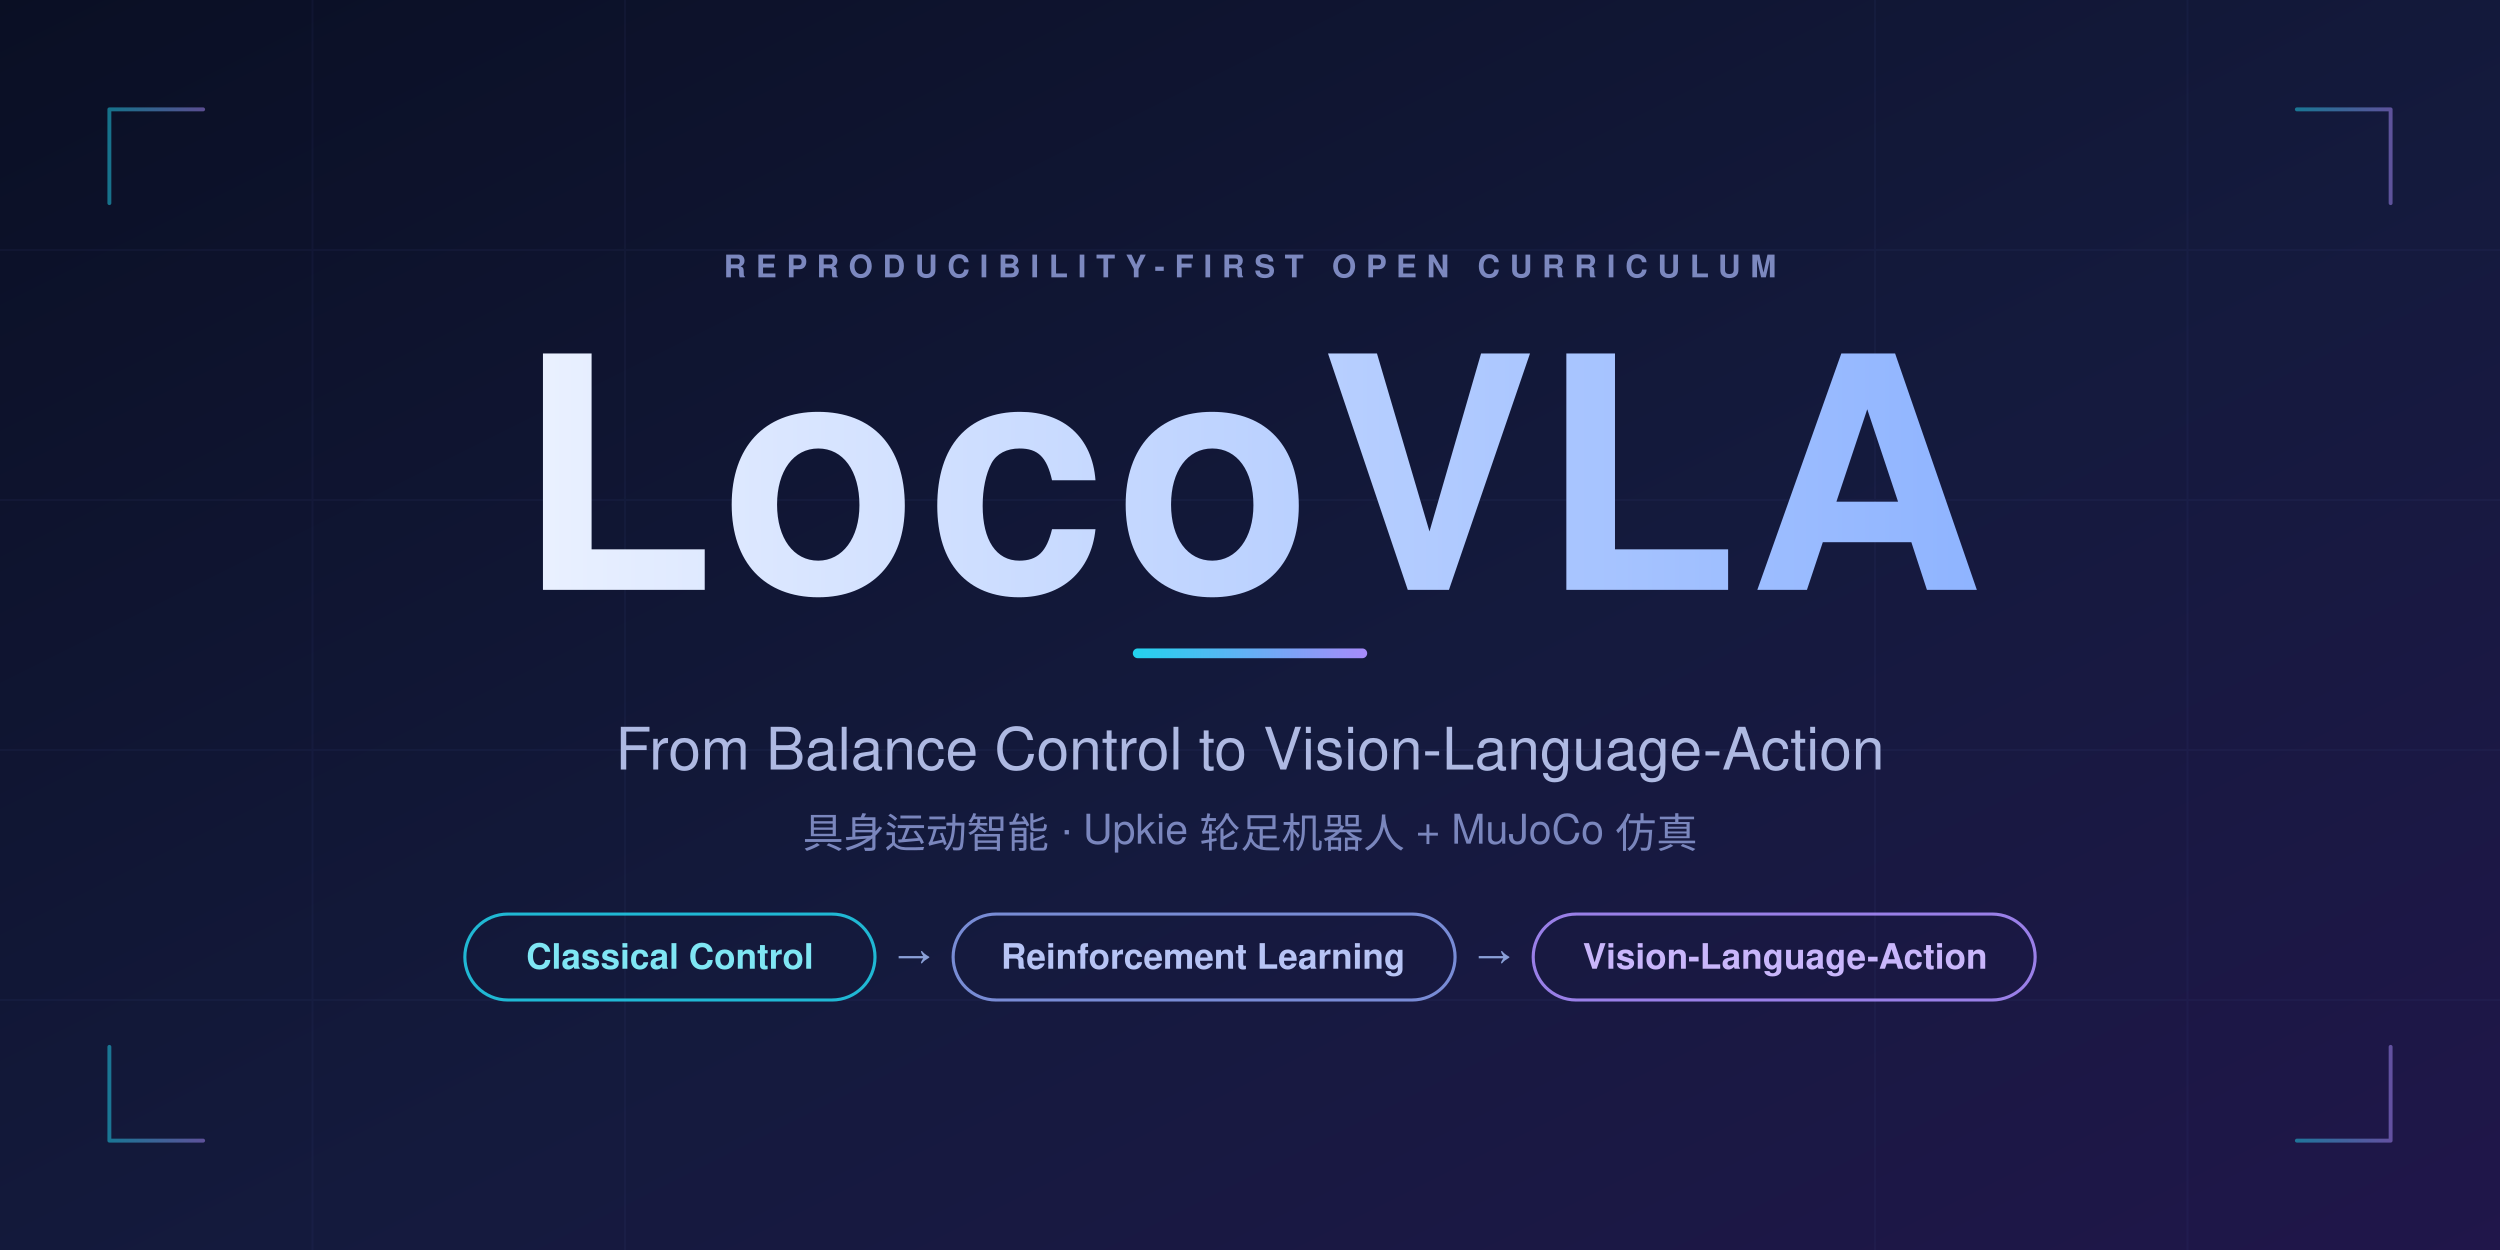
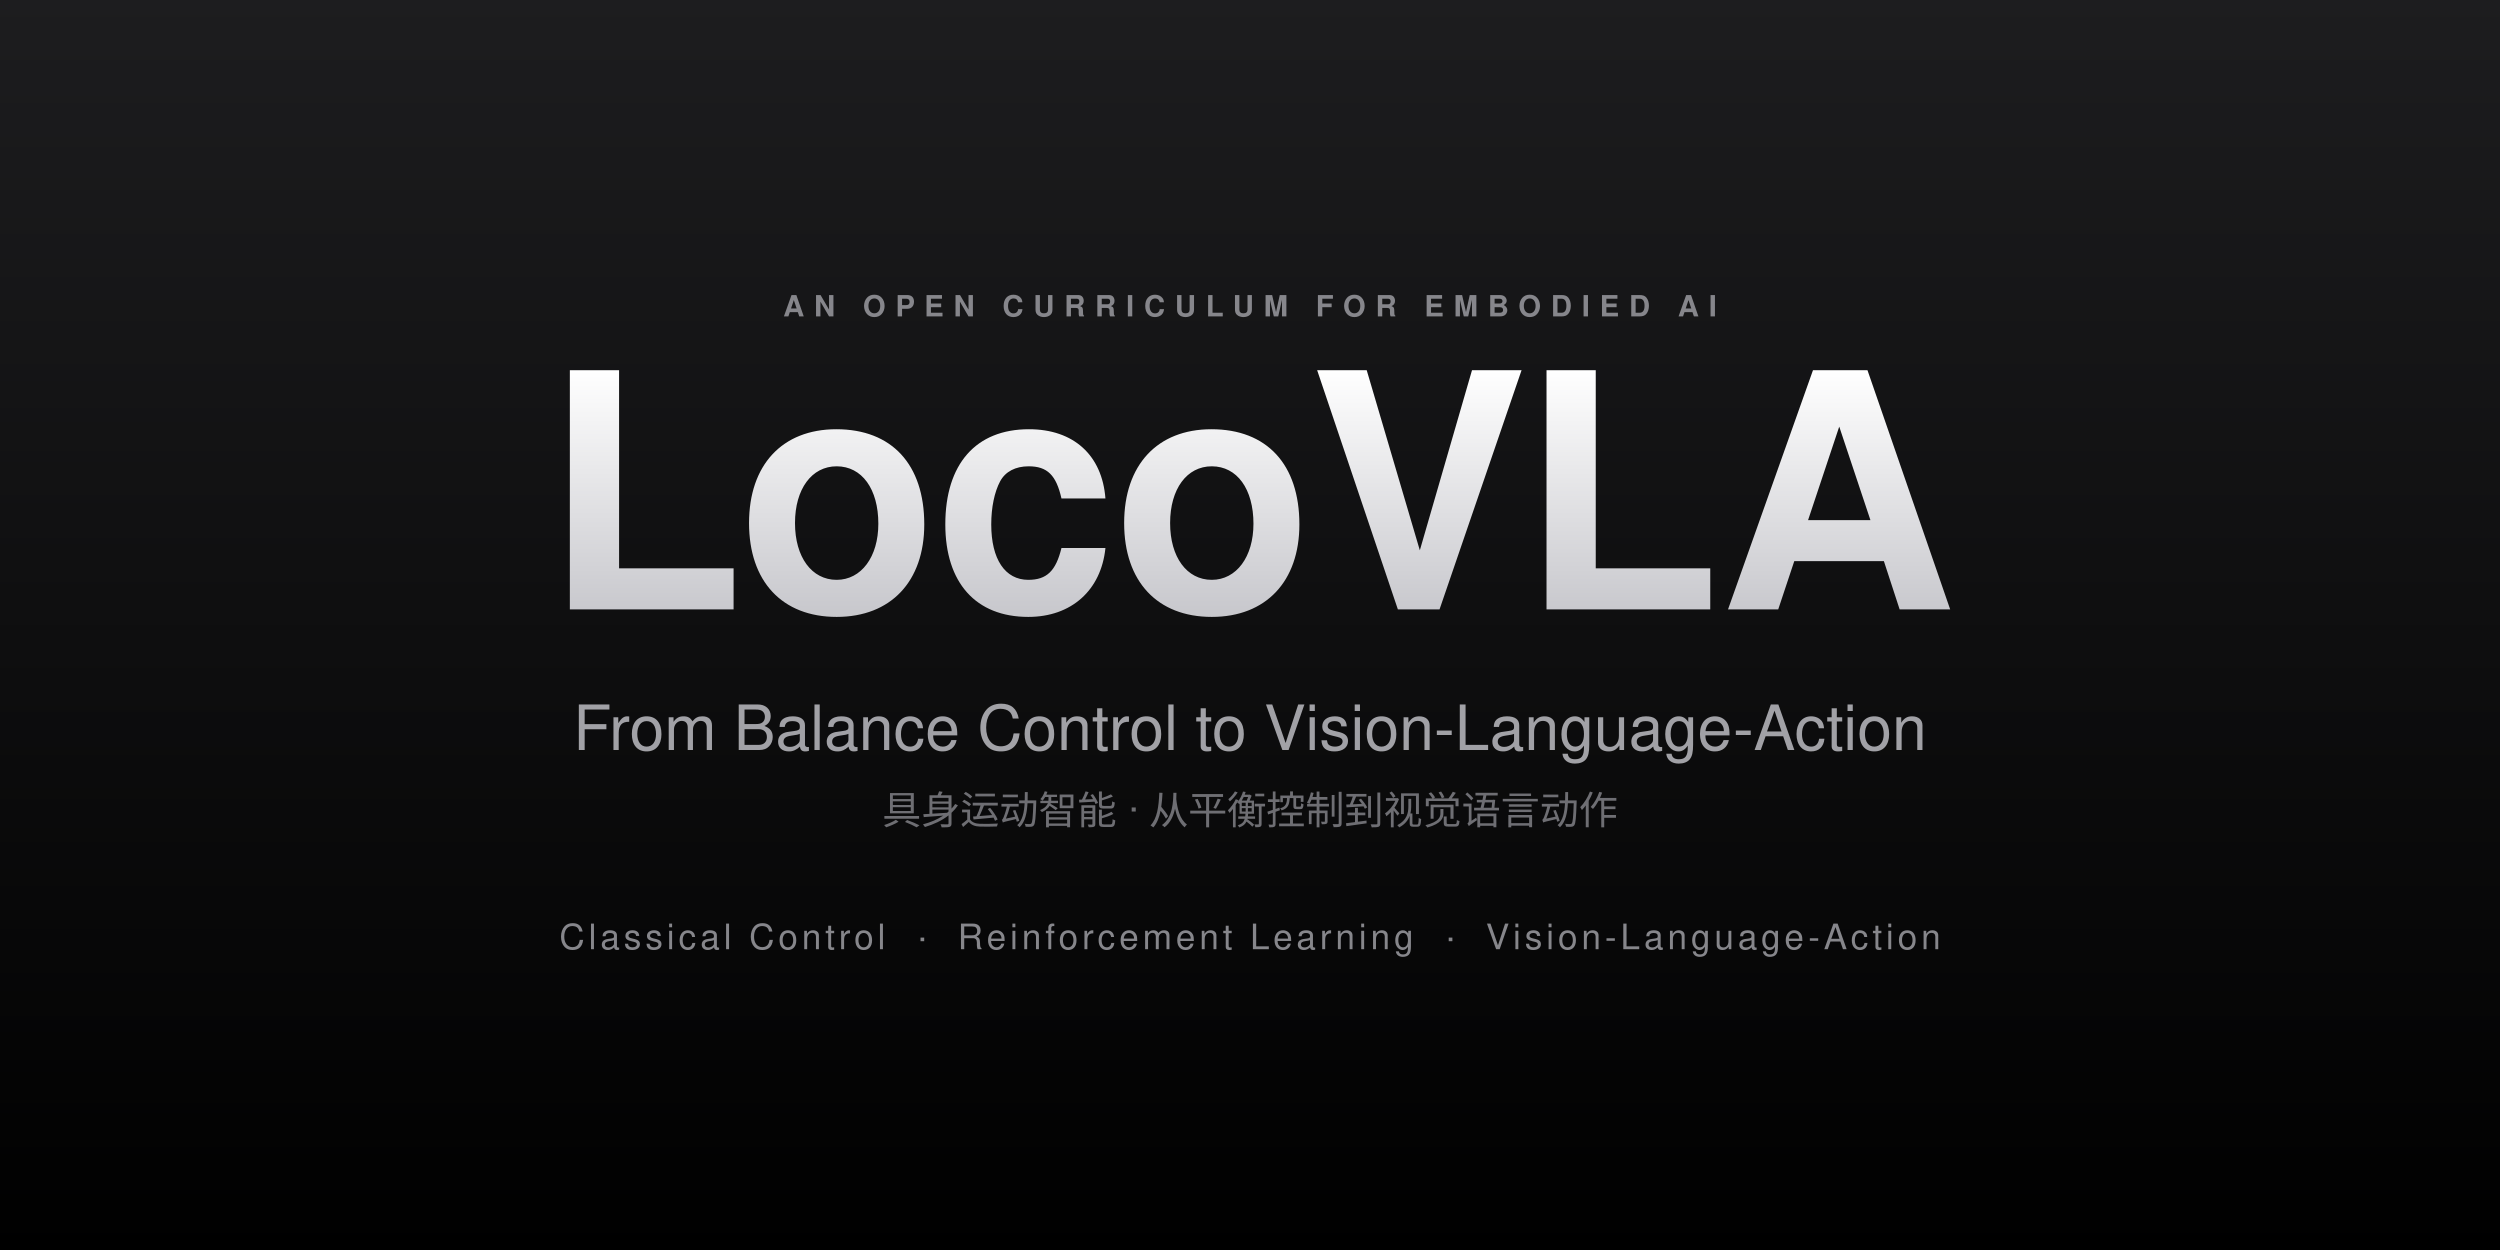
- <svg xmlns="http://www.w3.org/2000/svg" viewBox="0 0 1280 640" width="1280" height="640" font-family="'Segoe UI', 'Helvetica Neue', Helvetica, Arial, sans-serif">
+ <svg xmlns="http://www.w3.org/2000/svg" viewBox="0 0 1280 640" width="1280" height="640" font-family="'SF Pro Display', 'Segoe UI', 'Helvetica Neue', Helvetica, Arial, sans-serif">
  <defs>
-     <linearGradient id="bg" x1="0" y1="0" x2="1" y2="1">
-       <stop offset="0" stop-color="#0a0f24" />
-       <stop offset="0.55" stop-color="#141a3d" />
-       <stop offset="1" stop-color="#20164a" />
+     <linearGradient id="bg" x1="0" y1="0" x2="0" y2="1">
+       <stop offset="0" stop-color="#1d1d1f" />
+       <stop offset="1" stop-color="#000000" />
    </linearGradient>
-     <linearGradient id="title" x1="0" y1="0" x2="1" y2="0">
-       <stop offset="0" stop-color="#e9f0ff" />
-       <stop offset="1" stop-color="#8fb4ff" />
-     </linearGradient>
-     <linearGradient id="accent" x1="0" y1="0" x2="1" y2="0">
-       <stop offset="0" stop-color="#22d3ee" />
-       <stop offset="1" stop-color="#a78bfa" />
+     <linearGradient id="title" x1="0" y1="0" x2="0" y2="1">
+       <stop offset="0" stop-color="#ffffff" />
+       <stop offset="1" stop-color="#c7c7cc" />
    </linearGradient>
  </defs>
  <rect width="1280" height="640" fill="url(#bg)" />
-   <g stroke="#3a4a8c" stroke-width="1" opacity="0.10">
-     <line x1="0" y1="128" x2="1280" y2="128" />
-     <line x1="0" y1="256" x2="1280" y2="256" />
-     <line x1="0" y1="384" x2="1280" y2="384" />
-     <line x1="0" y1="512" x2="1280" y2="512" />
-     <line x1="160" y1="0" x2="160" y2="640" />
-     <line x1="320" y1="0" x2="320" y2="640" />
-     <line x1="960" y1="0" x2="960" y2="640" />
-     <line x1="1120" y1="0" x2="1120" y2="640" />
-   </g>
-   <g fill="none" stroke="url(#accent)" stroke-width="2" opacity="0.5" stroke-linecap="round" stroke-linejoin="round">
-     <polyline points="56,104 56,56 104,56" />
-     <polyline points="1224,104 1224,56 1176,56" />
-     <polyline points="56,536 56,584 104,584" />
-     <polyline points="1224,536 1224,584 1176,584" />
-   </g>
-   <text x="640" y="142" text-anchor="middle" fill="#7c88bf" font-size="16" font-weight="600" letter-spacing="5">REPRODUCIBILITY-FIRST OPEN CURRICULUM</text>
-   <text x="640" y="302" text-anchor="middle" fill="url(#title)" font-size="166" font-weight="700" letter-spacing="4">LocoVLA</text>
-   <rect x="580" y="332" width="120" height="5" rx="2.5" fill="url(#accent)" />
-   <text x="640" y="394" text-anchor="middle" fill="#aeb9e2" font-size="30" font-weight="500">From Balance Control to Vision-Language-Action</text>
-   <text x="640" y="434" text-anchor="middle" fill="#7a86bd" font-size="21">具身运动智能 · Upkie 轮足机器人 + MuJoCo 仿真</text>
-   <g font-size="18" font-weight="600" text-anchor="middle">
-     <rect x="238" y="468" width="210" height="44" rx="22" fill="none" stroke="#22d3ee" stroke-width="1.6" opacity="0.85" />
-     <text x="343" y="496" fill="#7fe6f4">Classical Control</text>
-     <text x="468" y="496" fill="#8aa0d8" font-size="19">→</text>
-     <rect x="488" y="468" width="257" height="44" rx="22" fill="none" stroke="#8aa0f0" stroke-width="1.6" opacity="0.85" />
-     <text x="616" y="496" fill="#b7c4f5">Reinforcement Learning</text>
-     <text x="765" y="496" fill="#8aa0d8" font-size="19">→</text>
-     <rect x="785" y="468" width="257" height="44" rx="22" fill="none" stroke="#a78bfa" stroke-width="1.6" opacity="0.9" />
-     <text x="914" y="496" fill="#c9b6fb">Vision-Language-Action</text>
-   </g>
+   <text x="640" y="162" text-anchor="middle" fill="#86868b" font-size="15" font-weight="600" letter-spacing="5">AN OPEN CURRICULUM FOR EMBODIED AI</text>
+   <text x="640" y="312" text-anchor="middle" fill="url(#title)" font-size="168" font-weight="600" letter-spacing="-2">LocoVLA</text>
+   <text x="640" y="384" text-anchor="middle" fill="#a1a1a6" font-size="32" font-weight="400">From Balance Control to Vision-Language-Action</text>
+   <text x="640" y="422" text-anchor="middle" fill="#6e6e73" font-size="20" font-weight="400">具身运动智能 · 从平衡控制到视觉语言动作</text>
+   <text x="640" y="486" text-anchor="middle" fill="#86868b" font-size="18" font-weight="500" letter-spacing="2">Classical Control  ·  Reinforcement Learning  ·  Vision-Language-Action</text>
</svg>
